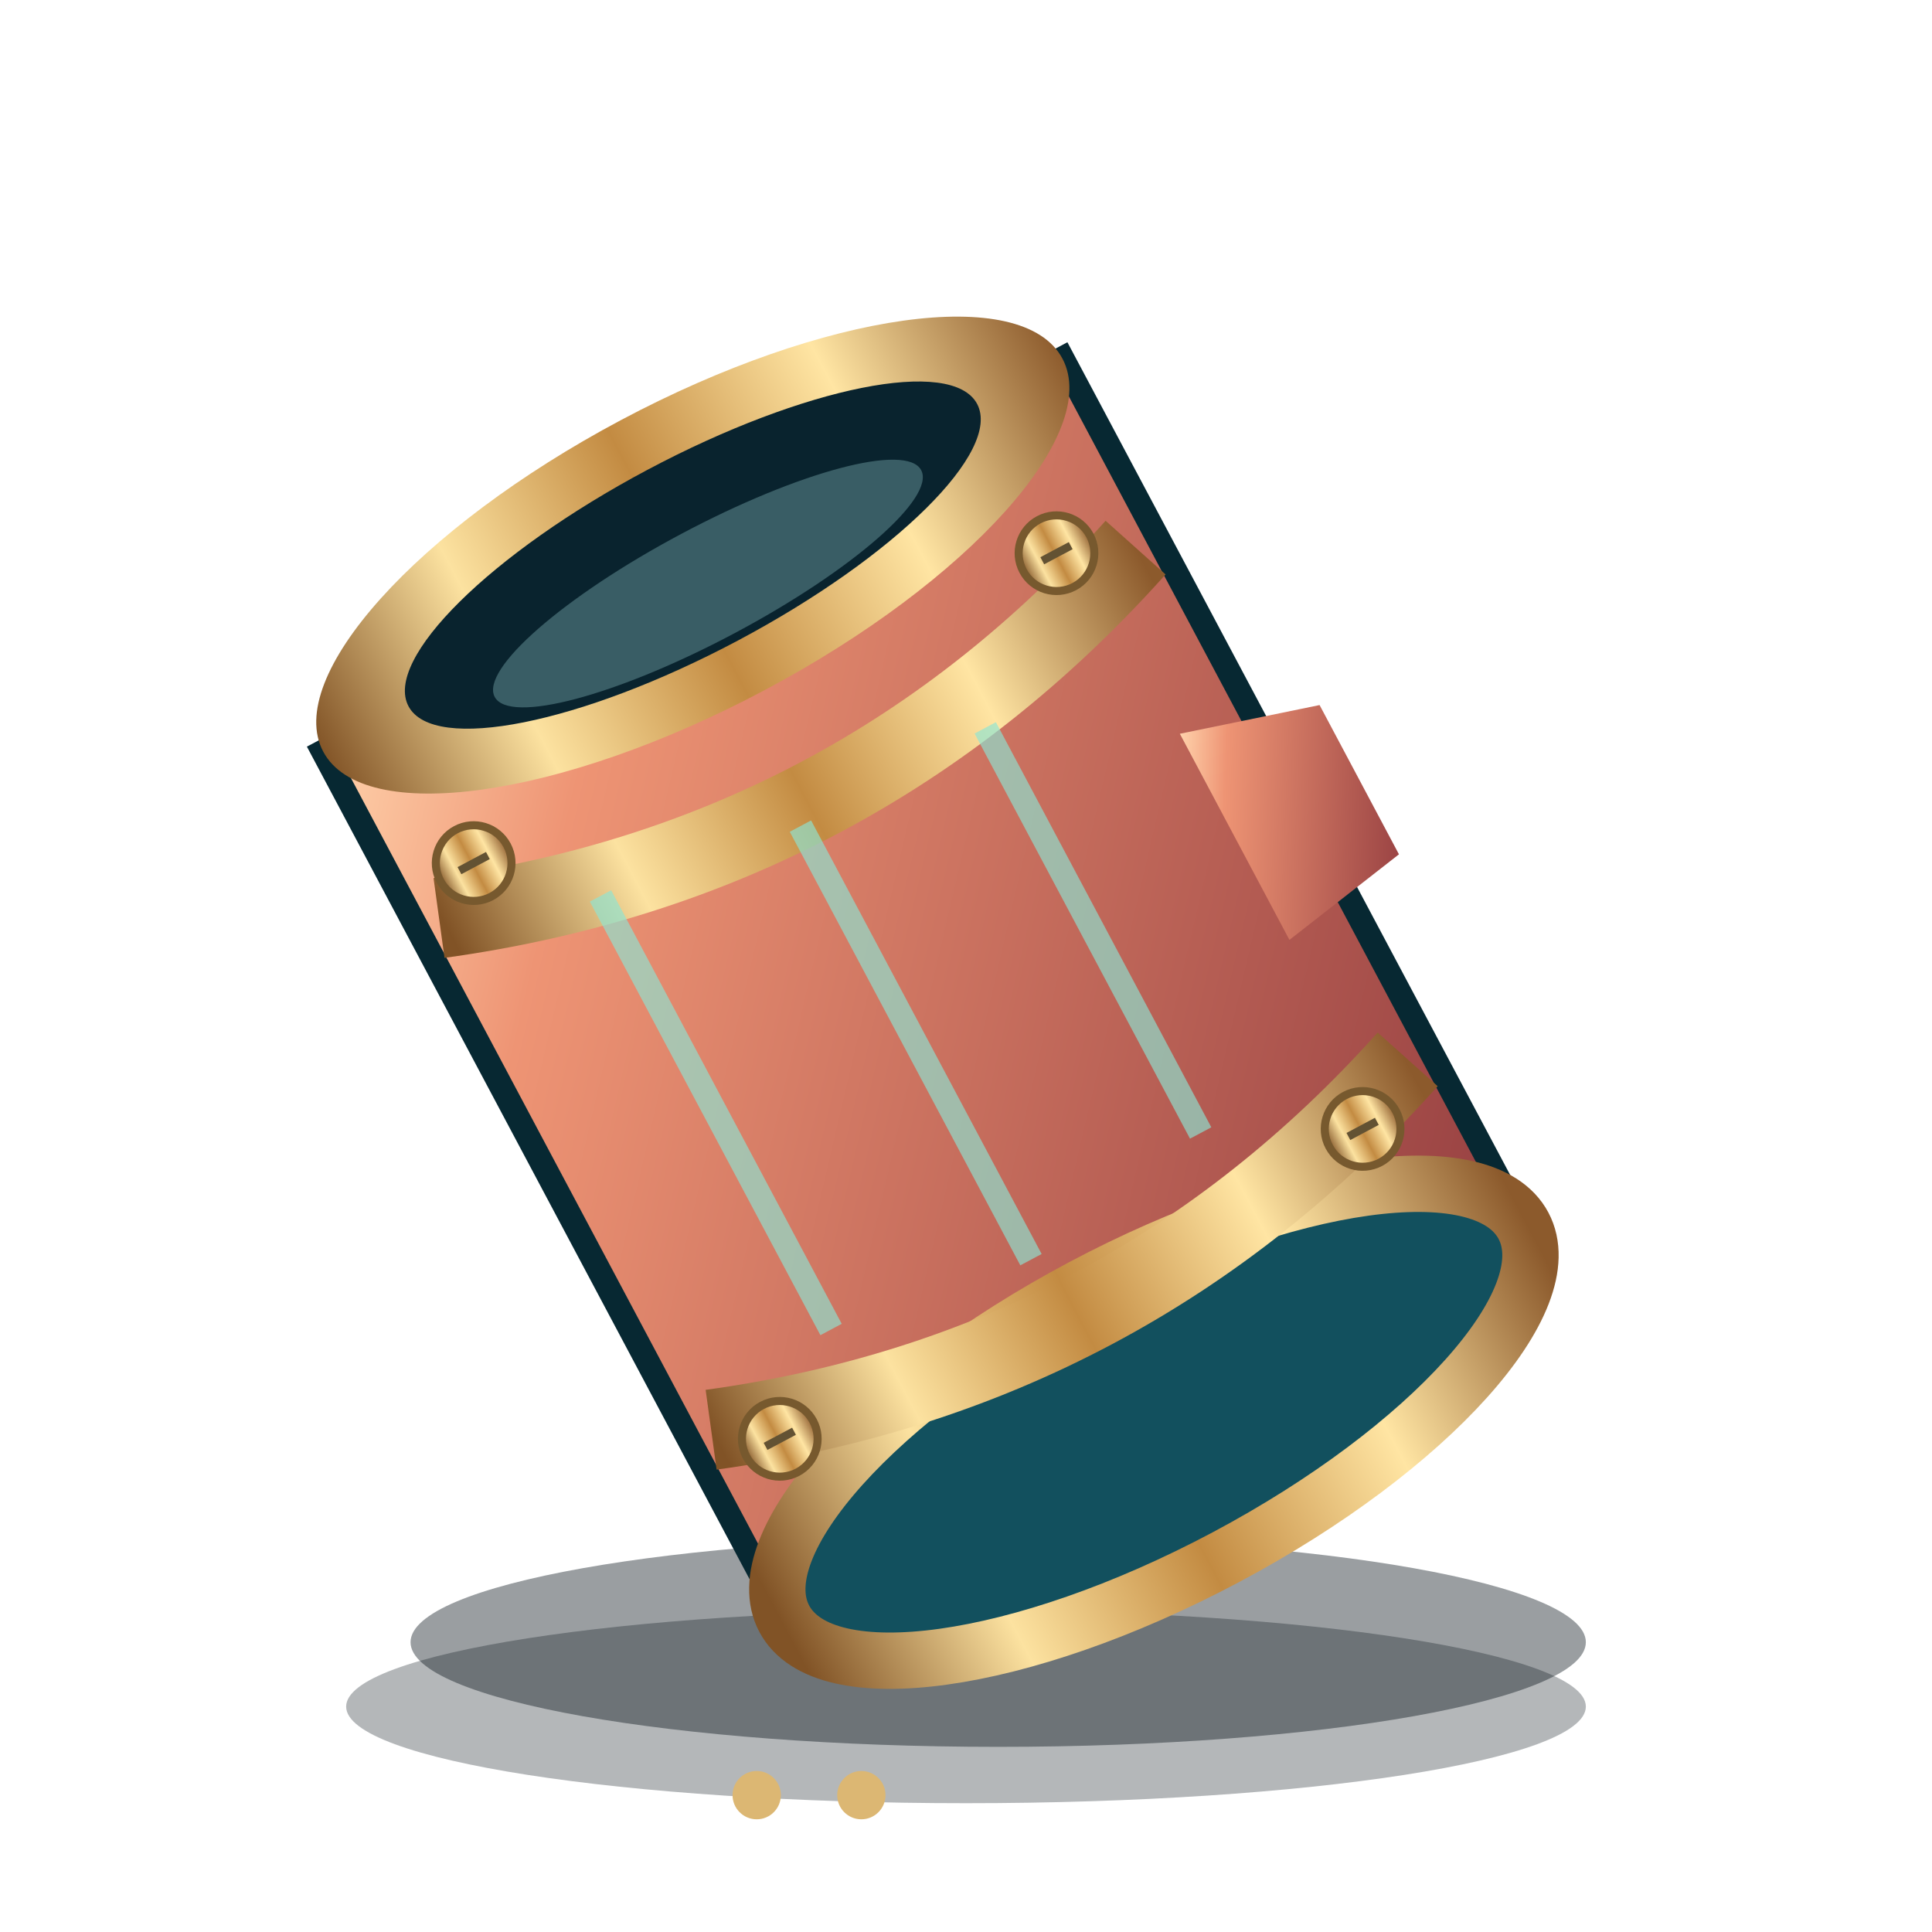
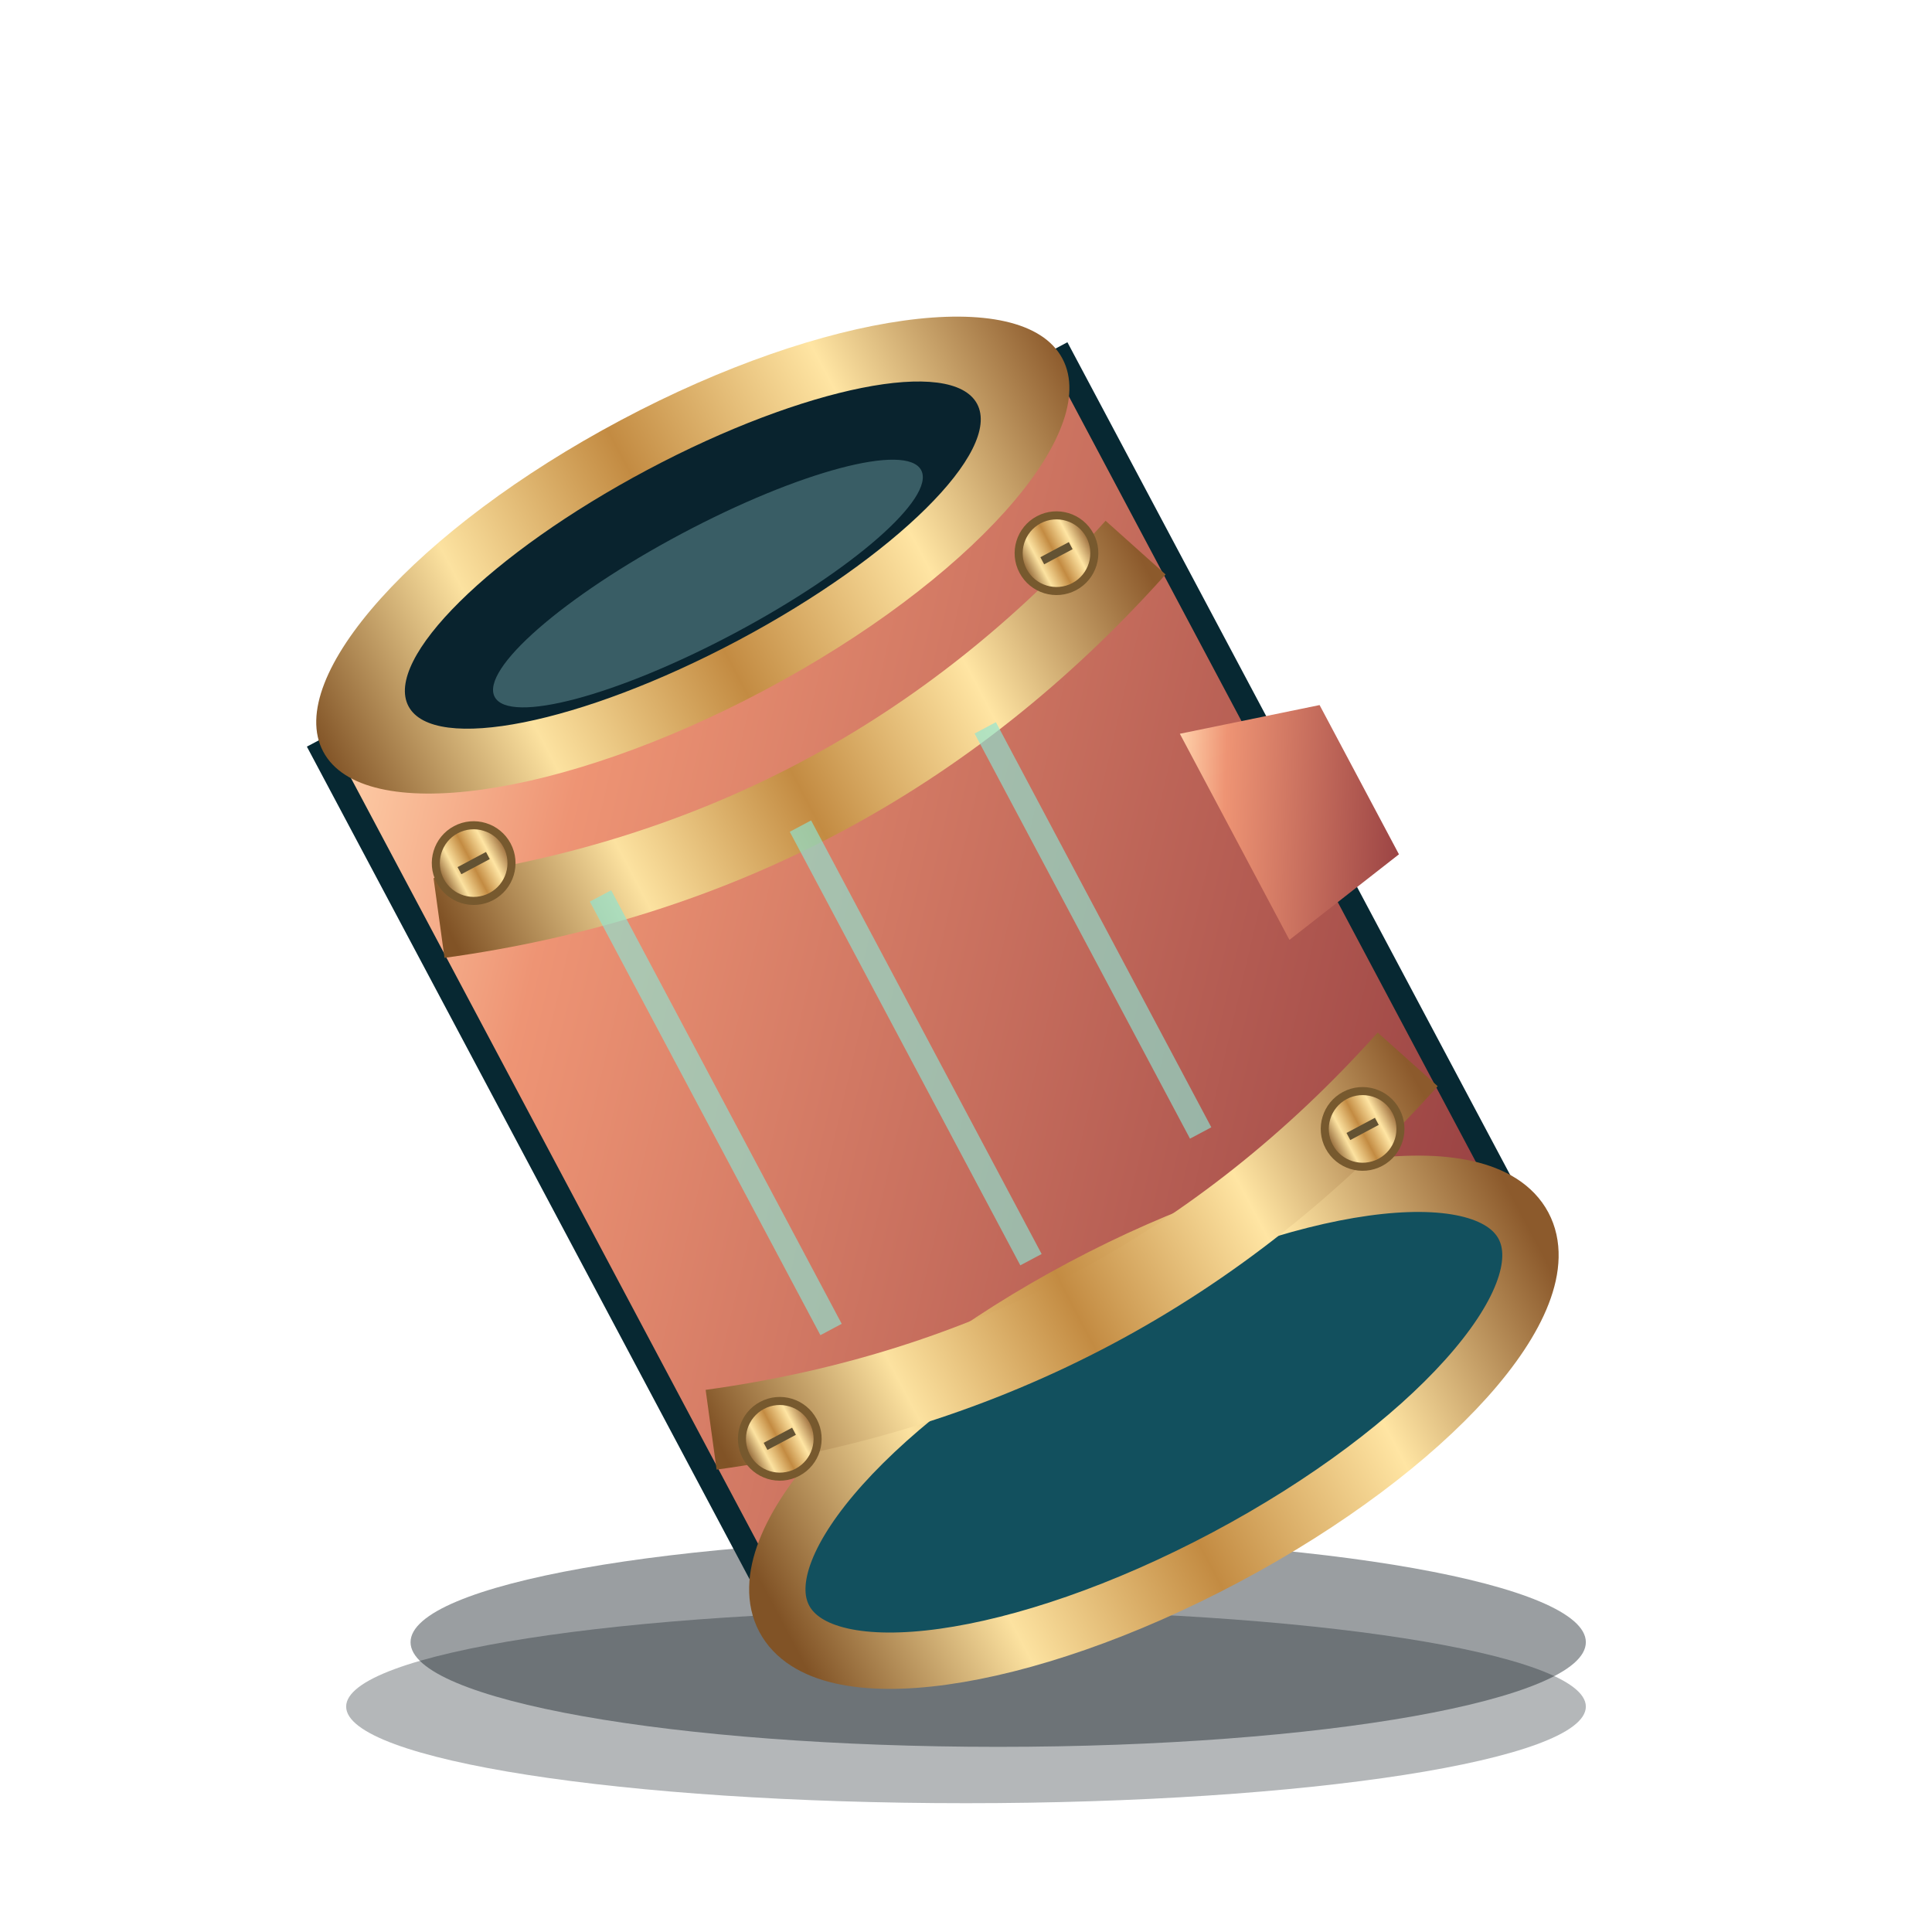
<svg xmlns="http://www.w3.org/2000/svg" width="384" height="384" viewBox="0 0 240 240">
  <defs>
    <linearGradient id="teal" x1="0" y1="0" x2="1" y2="1">
      <stop stop-color="#98f3df" />
      <stop offset=".25" stop-color="#38baa9" />
      <stop offset=".65" stop-color="#126a70" />
      <stop offset="1" stop-color="#063c4c" />
    </linearGradient>
    <linearGradient id="gold">
      <stop stop-color="#815326" />
      <stop offset=".24" stop-color="#fce2a0" />
      <stop offset=".48" stop-color="#c38b42" />
      <stop offset=".74" stop-color="#ffe5a3" />
      <stop offset="1" stop-color="#8c5a2c" />
    </linearGradient>
    <linearGradient id="steel">
      <stop stop-color="#213641" />
      <stop offset=".3" stop-color="#96b8bf" />
      <stop offset=".52" stop-color="#516f7d" />
      <stop offset="1" stop-color="#122834" />
    </linearGradient>
    <linearGradient id="coral" x1="0" y1="0" x2="1" y2="1">
      <stop stop-color="#ffd2ab" />
      <stop offset=".2" stop-color="#ee9474" />
      <stop offset="1" stop-color="#963f41" />
    </linearGradient>
    <radialGradient id="glow">
      <stop stop-color="#75e9d7" stop-opacity=".25" />
      <stop offset="1" stop-color="#45a89e" stop-opacity="0" />
    </radialGradient>
  </defs>
  <ellipse cx="120" cy="212" rx="77" ry="12" fill="#020d15" opacity=".3" />
  <ellipse cx="124" cy="204" rx="73" ry="13" fill="#020d15" opacity=".4" />
  <g transform="rotate(-28 120 120)">
    <path d="M62 59h104v122H62z" fill="url(#coral)" stroke="#072832" stroke-width="3" />
    <ellipse cx="114" cy="181" rx="52" ry="19" fill="#12505e" stroke="url(#gold)" stroke-width="7" />
    <path d="M65 84q49 18 98 0M65 156q49 18 98 0" fill="none" stroke="url(#gold)" stroke-width="10" />
    <path d="M84 91v61m26-57v61m26-61v57" stroke="#8ce5d4" stroke-width="3" opacity=".65" />
    <ellipse cx="114" cy="59" rx="52" ry="19" fill="url(#gold)" />
    <ellipse cx="114" cy="59" rx="40" ry="12" fill="#09232e" />
    <ellipse cx="114" cy="63" rx="30" ry="7" fill="#395d65" />
    <path d="M157 107l17 5v21l-17 3" fill="url(#coral)" />
    <g transform="translate(72 80)">
      <circle r="4.7" fill="url(#gold)" stroke="#77592e" />
      <path d="M-2 0h4" stroke="#635233" />
    </g>
    <g transform="translate(154 80)">
      <circle r="4.7" fill="url(#gold)" stroke="#77592e" />
      <path d="M-2 0h4" stroke="#635233" />
    </g>
    <g transform="translate(72 161)">
      <circle r="4.7" fill="url(#gold)" stroke="#77592e" />
      <path d="M-2 0h4" stroke="#635233" />
    </g>
    <g transform="translate(154 161)">
      <circle r="4.7" fill="url(#gold)" stroke="#77592e" />
      <path d="M-2 0h4" stroke="#635233" />
    </g>
  </g>
-   <circle cx="94" cy="223" r="3" fill="#dcb773" />
-   <circle cx="107" cy="223" r="3" fill="#dcb773" />
</svg>
